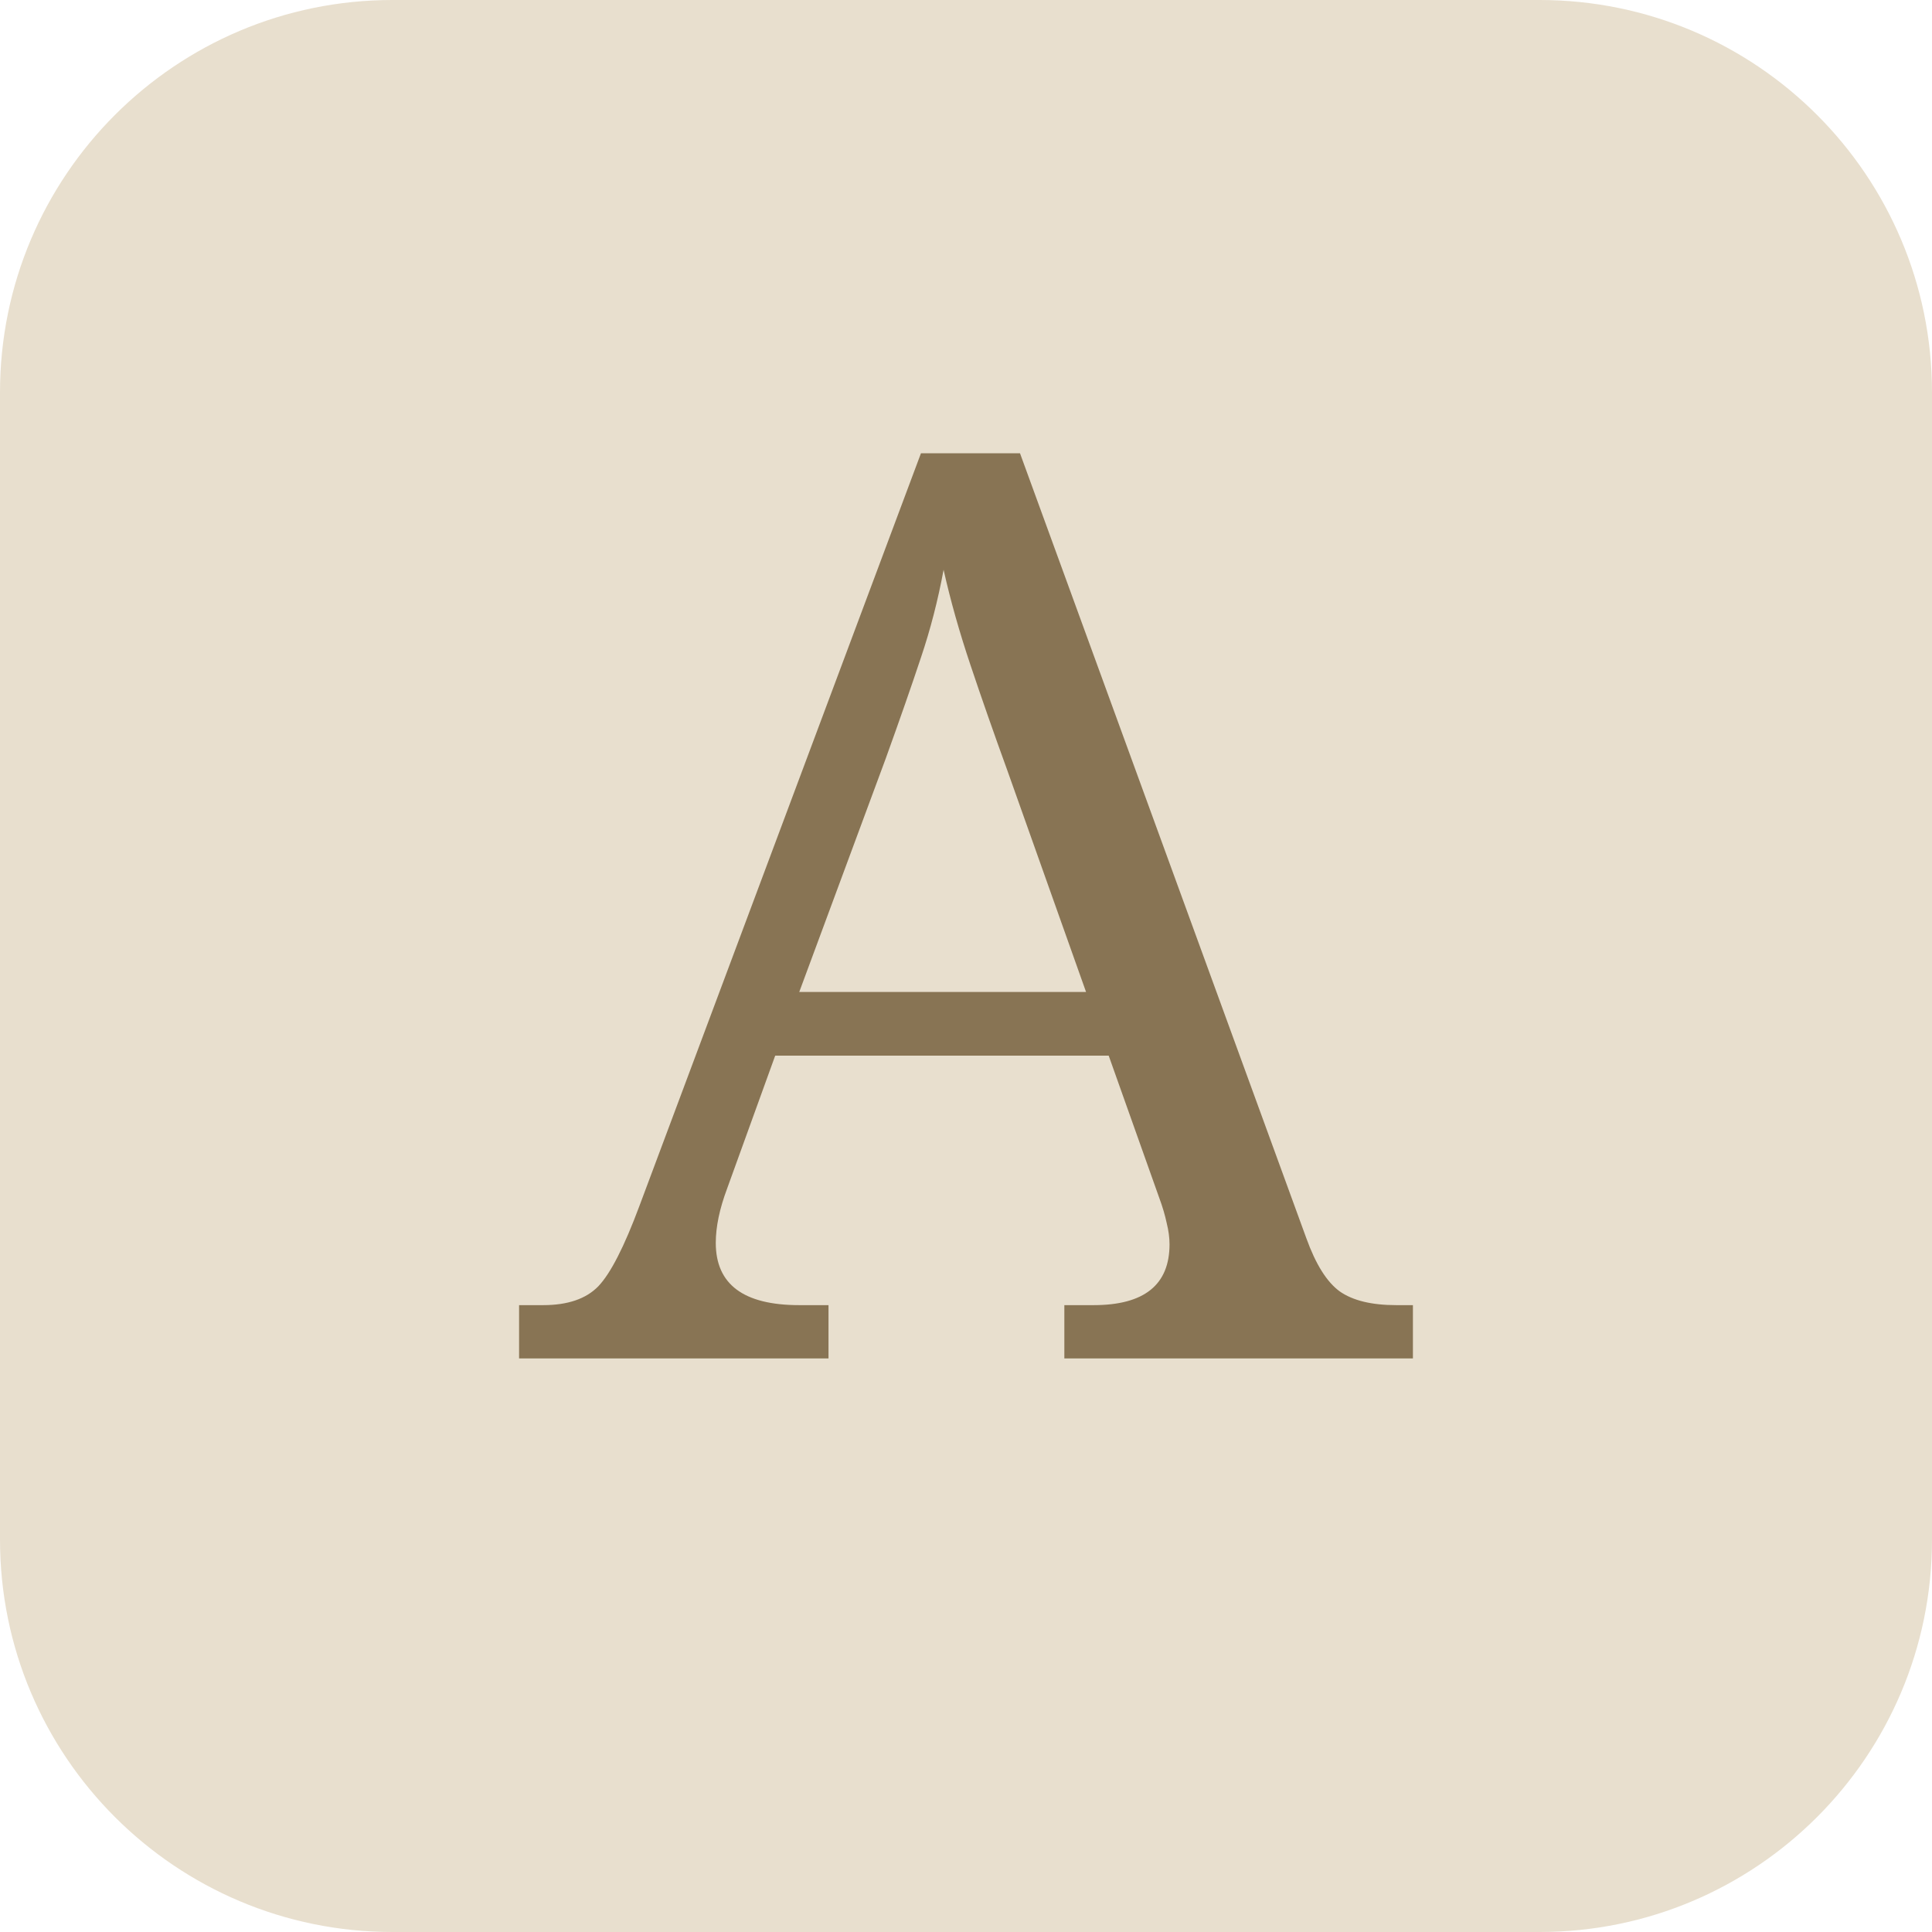
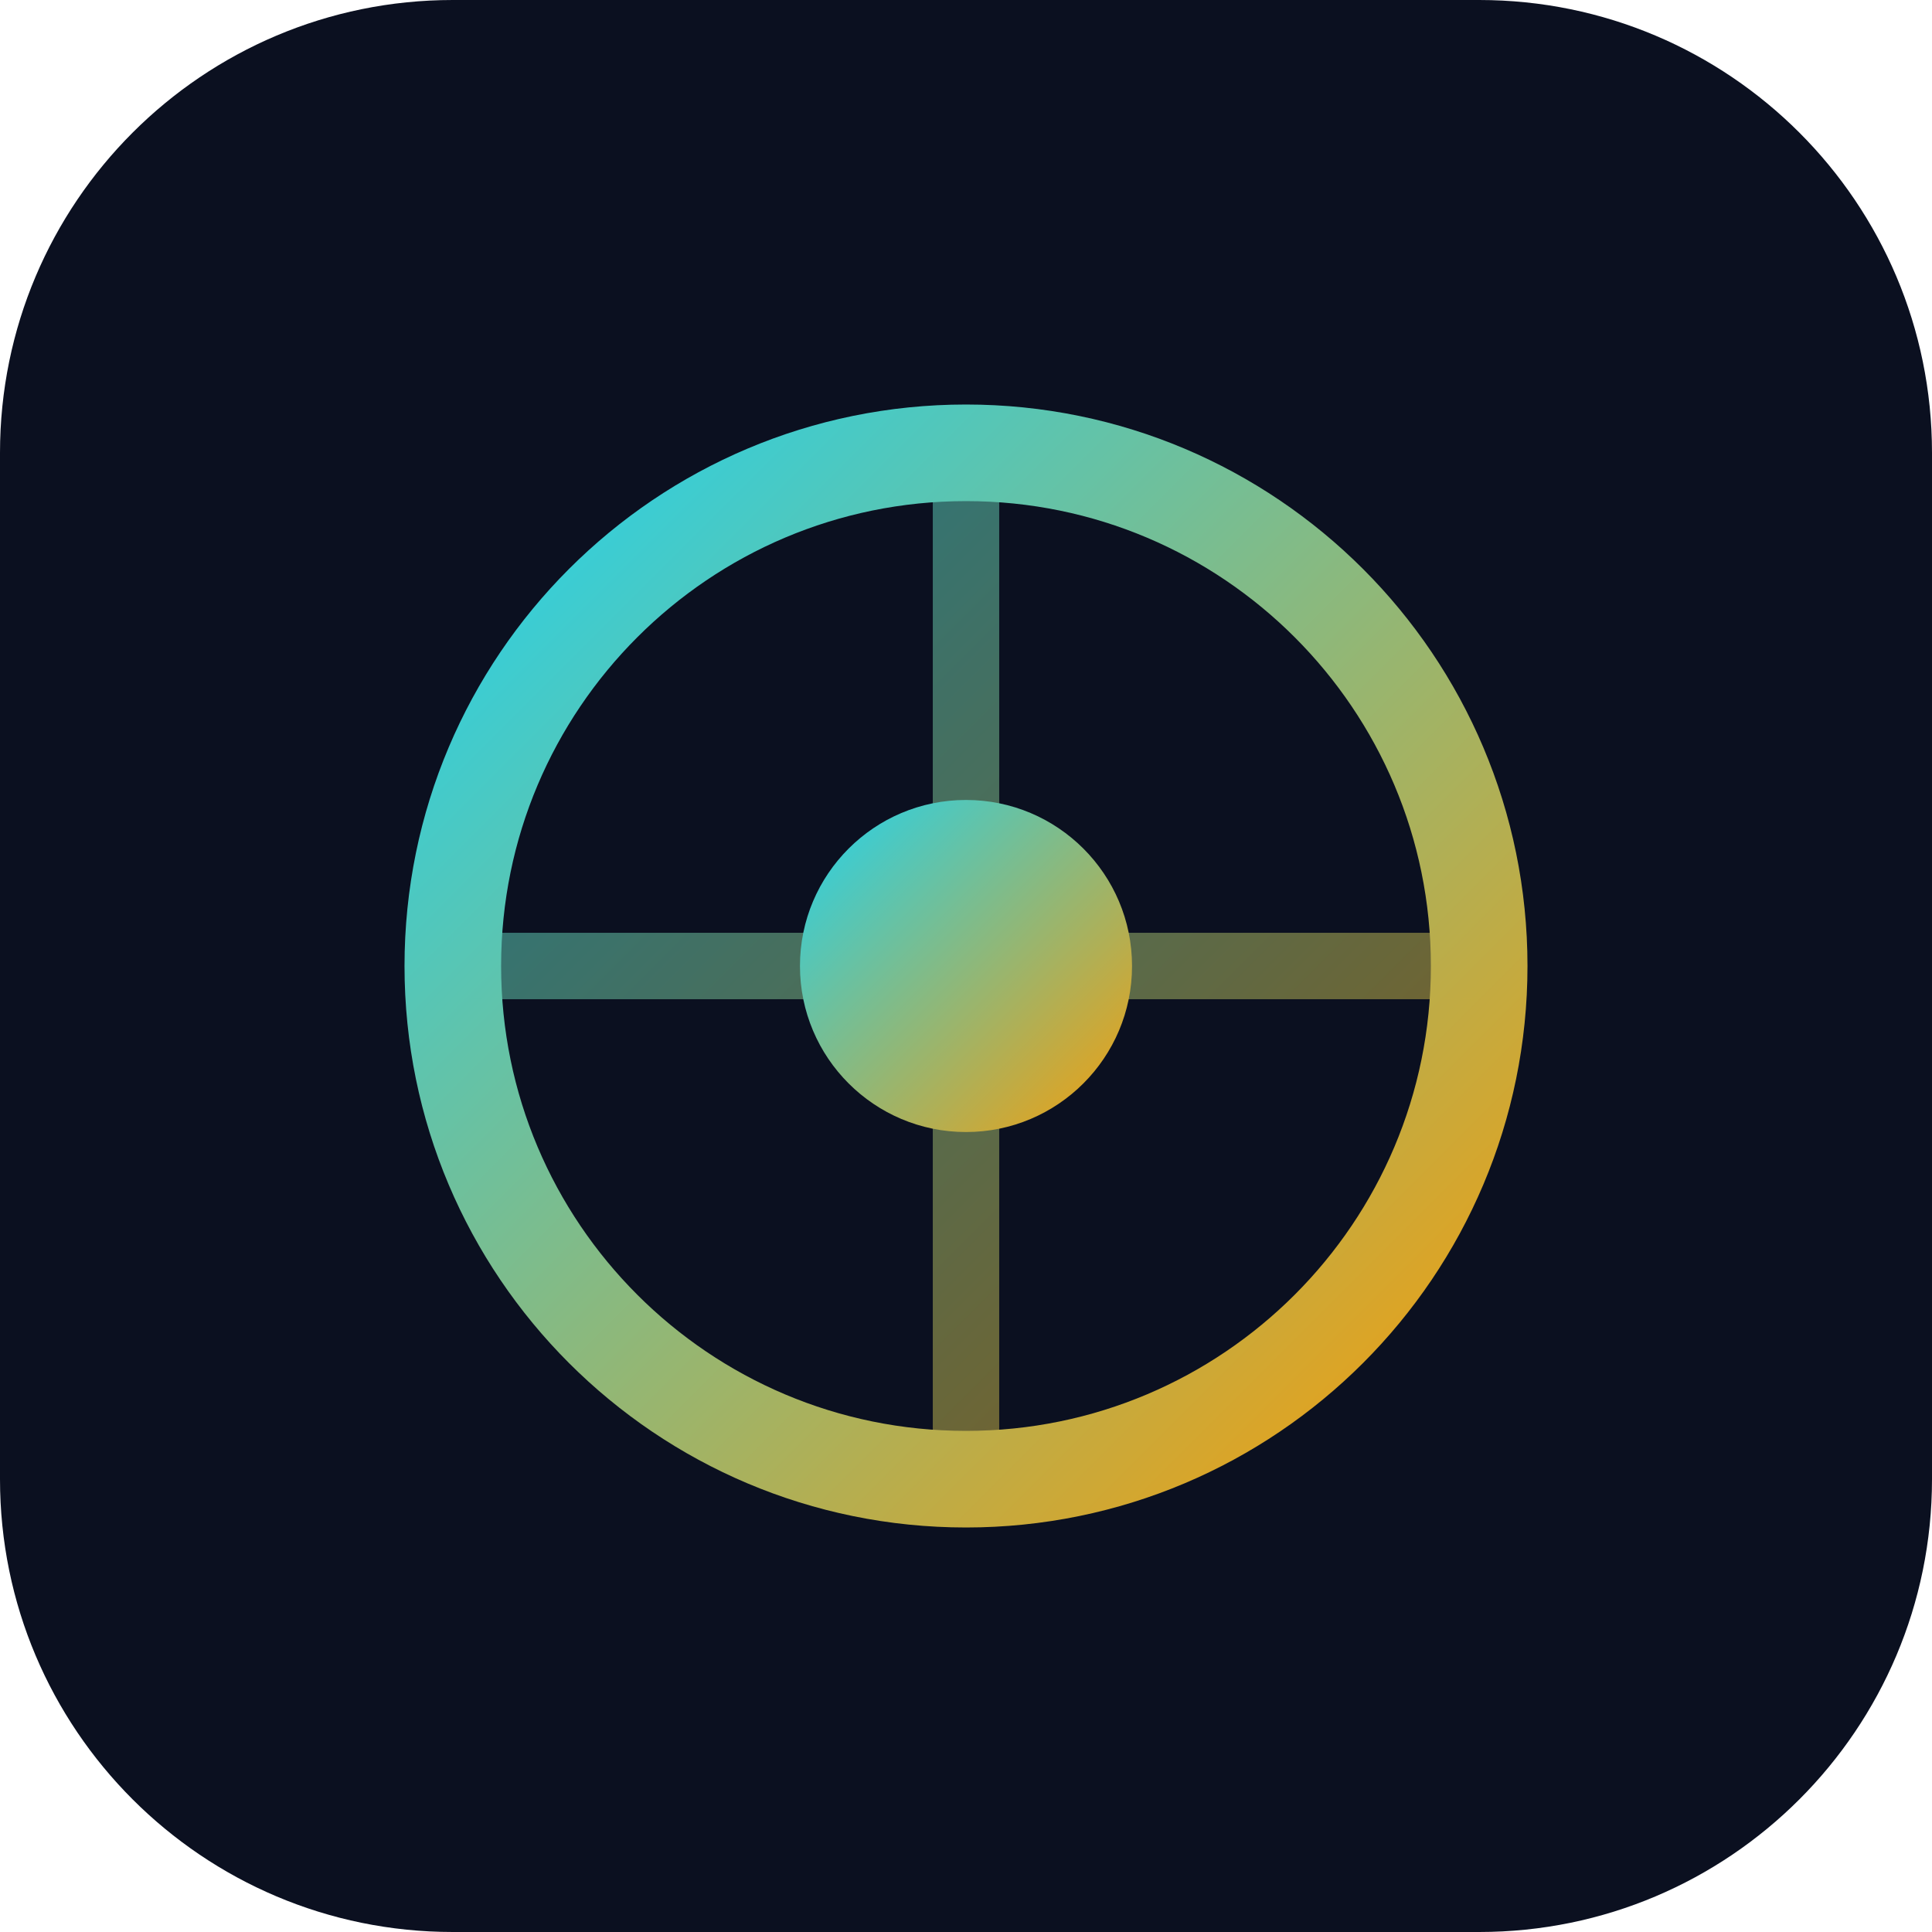
- <svg xmlns="http://www.w3.org/2000/svg" viewBox="0 0 64 64">
-   <rect width="64" height="64" rx="13" fill="#e8dfce" />
-   <text x="32" y="45" text-anchor="middle" fill="#887454" font-family="Georgia,serif" font-size="42">A</text>
+ <svg xmlns="http://www.w3.org/2000/svg" viewBox="0 0 64 64" role="img" aria-label="JRH Atlas">
+   <defs>
+     <linearGradient id="g" x1="0" y1="0" x2="1" y2="1">
+       <stop offset="0" stop-color="#22d3ee" />
+       <stop offset="1" stop-color="#f59e0b" />
+     </linearGradient>
+   </defs>
+   <rect width="64" height="64" rx="15" fill="#0b1020" />
+   <circle cx="32" cy="32" r="17" fill="none" stroke="url(#g)" stroke-width="3.2" />
+   <path d="M32 15v34M15 32h34" stroke="url(#g)" stroke-width="2.2" opacity=".55" />
+   <circle cx="32" cy="32" r="5.5" fill="url(#g)" />
</svg>
